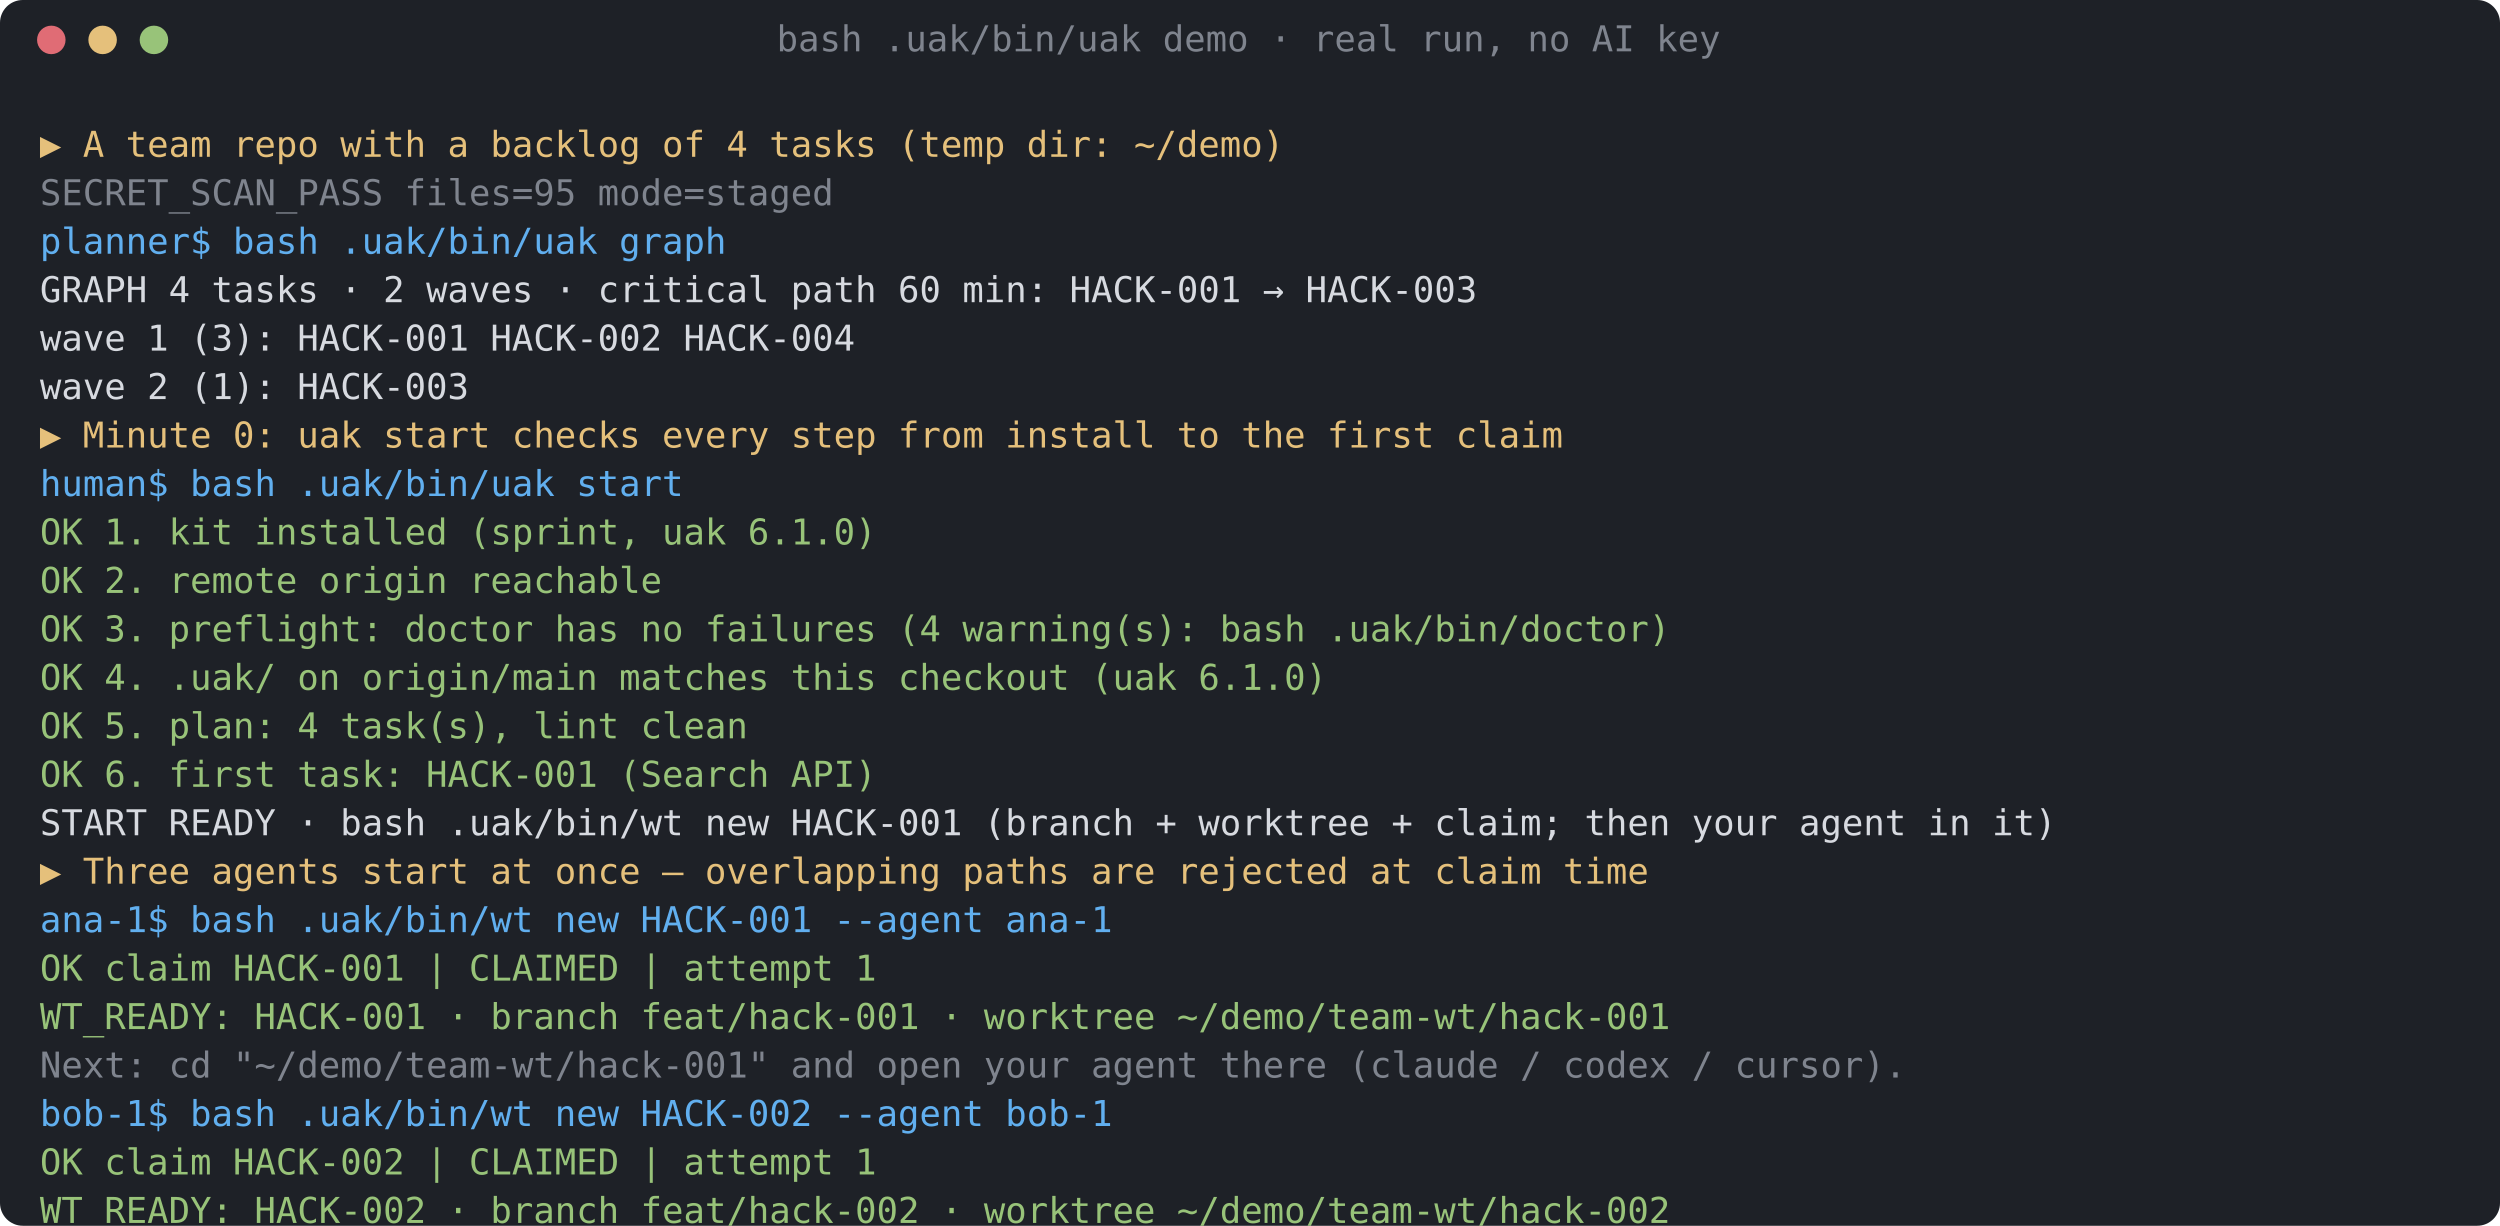
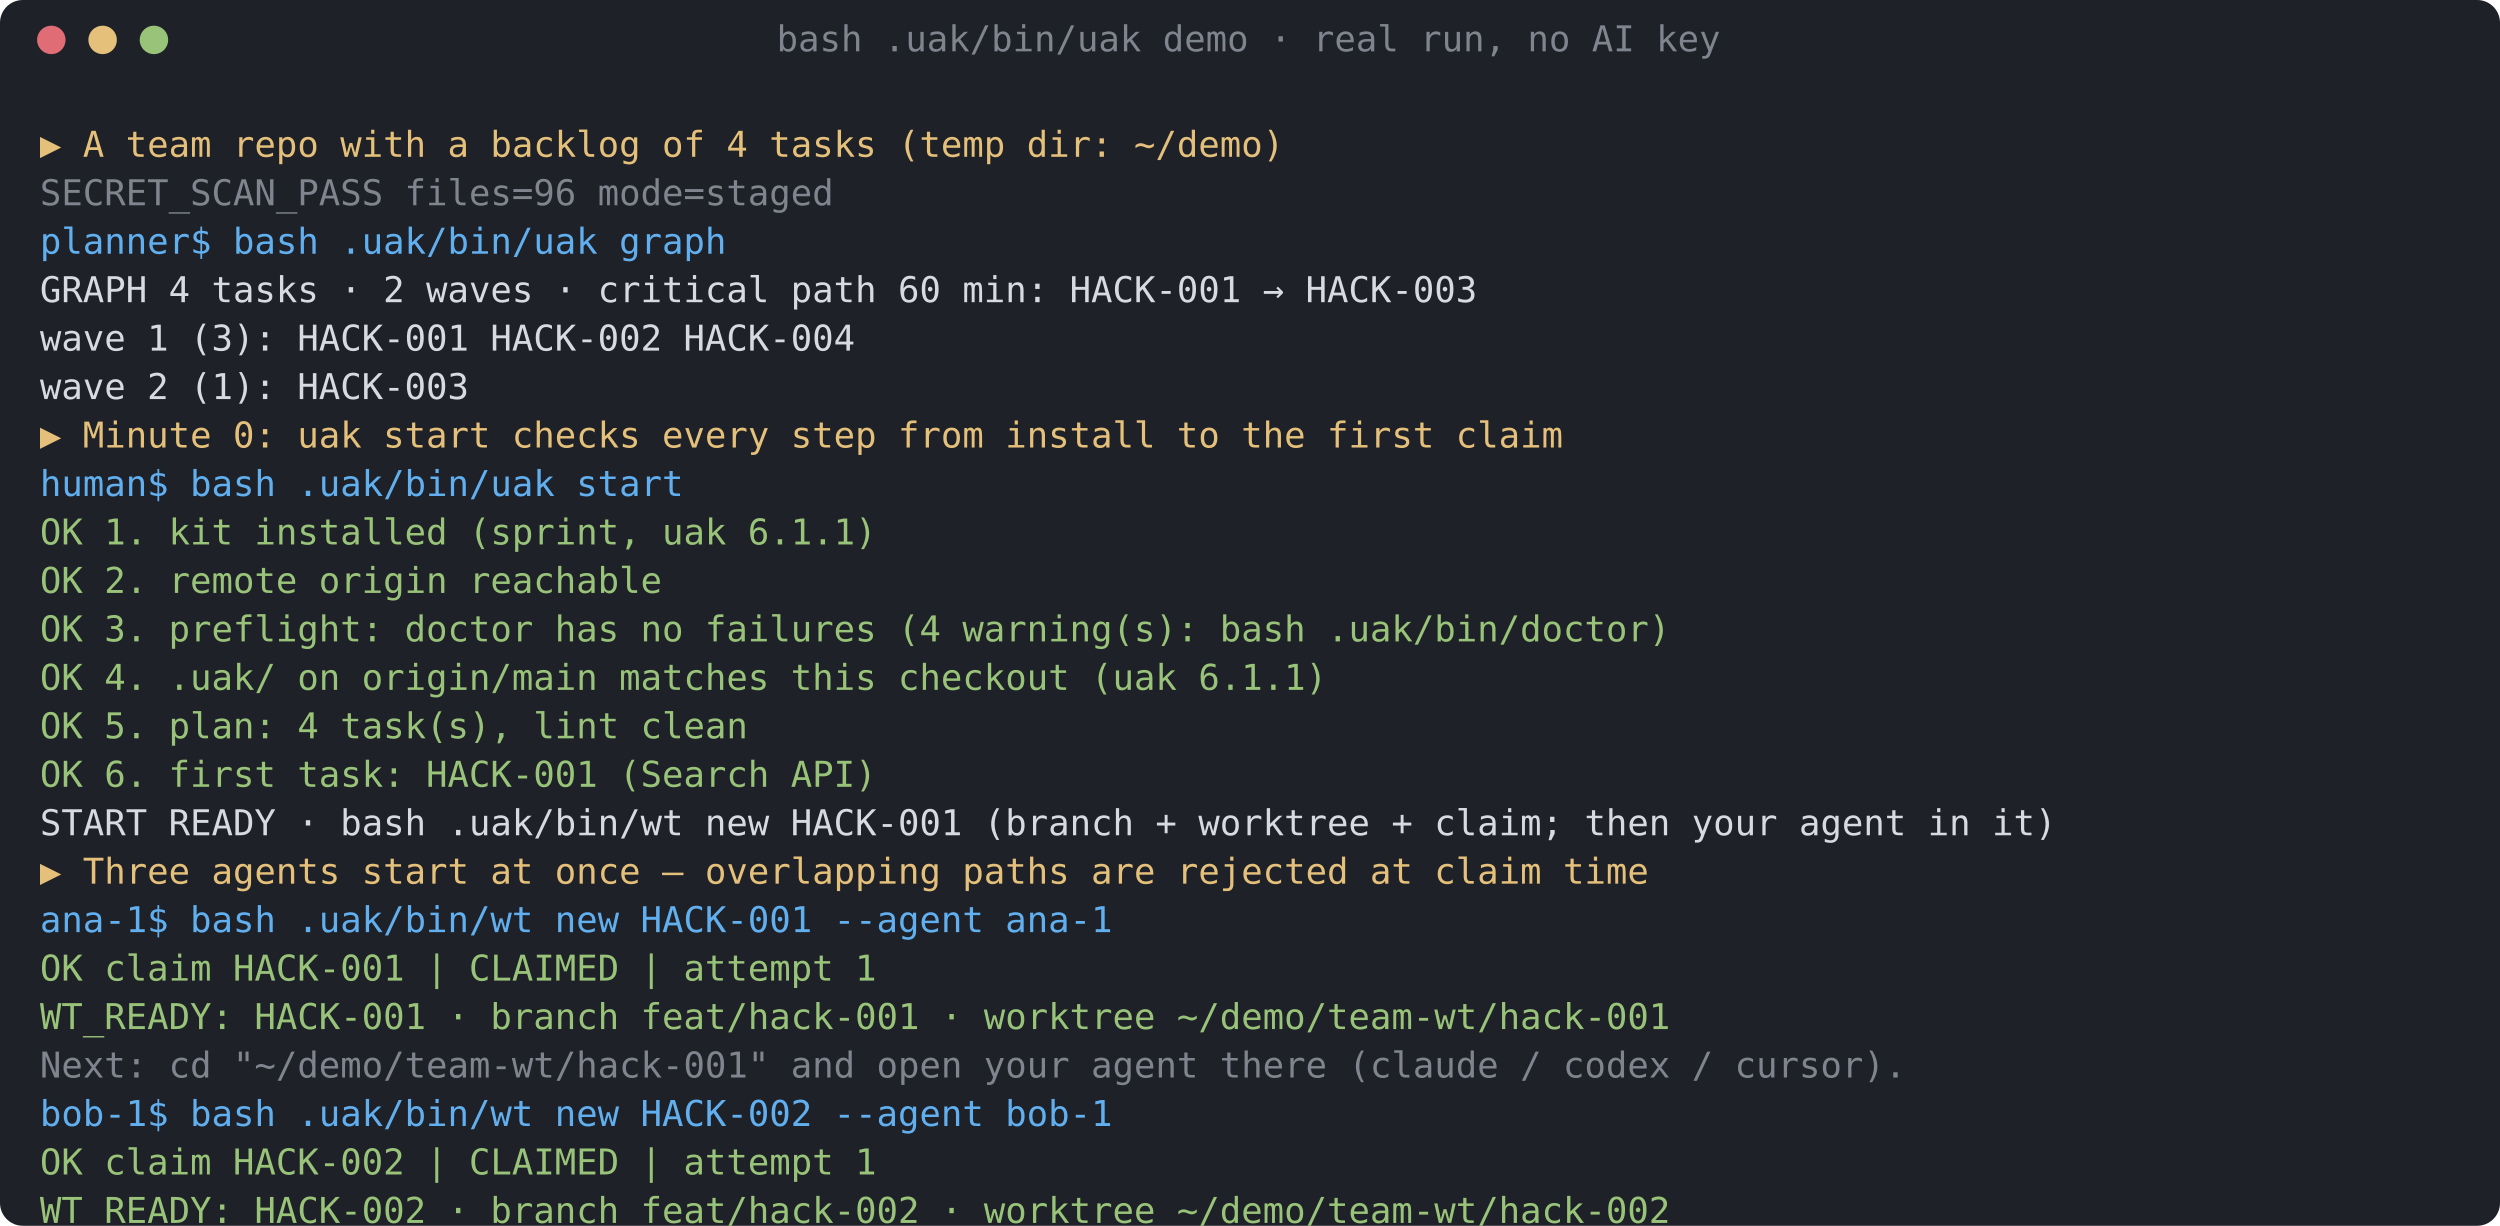
<svg xmlns="http://www.w3.org/2000/svg" width="877" height="430" viewBox="0 0 877 430" role="img" aria-label="uak demo: three agents claim, collide, loop, review and merge">
-   <style>text{font:12.5px ui-monospace,SFMono-Regular,Menlo,Consolas,monospace;white-space:pre}@keyframes l0{0%,1.727%{opacity:0}1.765%,100%{opacity:1}}.l0{animation:l0 26.06s infinite}@keyframes l1{0%,5.947%{opacity:0}5.986%,100%{opacity:1}}.l1{animation:l1 26.06s infinite}@keyframes l2{0%,6.478%{opacity:0}6.516%,100%{opacity:1}}.l2{animation:l2 26.06s infinite}@keyframes l3{0%,6.708%{opacity:0}6.746%,100%{opacity:1}}.l3{animation:l3 26.06s infinite}@keyframes l4{0%,6.938%{opacity:0}6.977%,100%{opacity:1}}.l4{animation:l4 26.06s infinite}@keyframes l5{0%,7.168%{opacity:0}7.207%,100%{opacity:1}}.l5{animation:l5 26.06s infinite}@keyframes l6{0%,7.399%{opacity:0}7.437%,100%{opacity:1}}.l6{animation:l6 26.06s infinite}@keyframes l7{0%,11.245%{opacity:0}11.283%,100%{opacity:1}}.l7{animation:l7 26.06s infinite}@keyframes l8{0%,15.465%{opacity:0}15.504%,100%{opacity:1}}.l8{animation:l8 26.06s infinite}@keyframes l9{0%,15.696%{opacity:0}15.734%,100%{opacity:1}}.l9{animation:l9 26.06s infinite}@keyframes l10{0%,15.926%{opacity:0}15.964%,100%{opacity:1}}.l10{animation:l10 26.06s infinite}@keyframes l11{0%,16.156%{opacity:0}16.194%,100%{opacity:1}}.l11{animation:l11 26.06s infinite}@keyframes l12{0%,16.386%{opacity:0}16.425%,100%{opacity:1}}.l12{animation:l12 26.06s infinite}@keyframes l13{0%,16.616%{opacity:0}16.655%,100%{opacity:1}}.l13{animation:l13 26.06s infinite}@keyframes l14{0%,16.847%{opacity:0}16.885%,100%{opacity:1}}.l14{animation:l14 26.06s infinite}@keyframes l15{0%,17.077%{opacity:0}17.115%,100%{opacity:1}}.l15{animation:l15 26.06s infinite}@keyframes l16{0%,20.922%{opacity:0}20.961%,100%{opacity:1}}.l16{animation:l16 26.06s infinite}@keyframes l17{0%,24.522%{opacity:0}24.561%,100%{opacity:1}}.l17{animation:l17 26.06s infinite}@keyframes l18{0%,24.753%{opacity:0}24.791%,100%{opacity:1}}.l18{animation:l18 26.06s infinite}@keyframes l19{0%,24.983%{opacity:0}25.021%,100%{opacity:1}}.l19{animation:l19 26.06s infinite}@keyframes l20{0%,25.213%{opacity:0}25.251%,100%{opacity:1}}.l20{animation:l20 26.06s infinite}@keyframes l21{0%,28.910%{opacity:0}28.948%,100%{opacity:1}}.l21{animation:l21 26.06s infinite}@keyframes l22{0%,29.140%{opacity:0}29.178%,100%{opacity:1}}.l22{animation:l22 26.06s infinite}@keyframes l23{0%,29.370%{opacity:0}29.409%,100%{opacity:1}}.l23{animation:l23 26.06s infinite}@keyframes l24{0%,29.600%{opacity:0}29.639%,100%{opacity:1}}.l24{animation:l24 26.06s infinite}@keyframes l25{0%,31.914%{opacity:0}31.952%,100%{opacity:1}}.l25{animation:l25 26.06s infinite}@keyframes l26{0%,32.144%{opacity:0}32.183%,100%{opacity:1}}.l26{animation:l26 26.06s infinite}@keyframes l27{0%,32.375%{opacity:0}32.413%,100%{opacity:1}}.l27{animation:l27 26.06s infinite}@keyframes l28{0%,33.740%{opacity:0}33.779%,100%{opacity:1}}.l28{animation:l28 26.06s infinite}@keyframes l29{0%,33.971%{opacity:0}34.009%,100%{opacity:1}}.l29{animation:l29 26.06s infinite}@keyframes l30{0%,34.201%{opacity:0}34.239%,100%{opacity:1}}.l30{animation:l30 26.06s infinite}@keyframes l31{0%,34.431%{opacity:0}34.469%,100%{opacity:1}}.l31{animation:l31 26.06s infinite}@keyframes l32{0%,34.661%{opacity:0}34.700%,100%{opacity:1}}.l32{animation:l32 26.06s infinite}@keyframes l33{0%,35.003%{opacity:0}35.042%,100%{opacity:1}}.l33{animation:l33 26.06s infinite}@keyframes l34{0%,35.233%{opacity:0}35.272%,100%{opacity:1}}.l34{animation:l34 26.06s infinite}@keyframes l35{0%,35.464%{opacity:0}35.502%,100%{opacity:1}}.l35{animation:l35 26.06s infinite}@keyframes l36{0%,35.694%{opacity:0}35.732%,100%{opacity:1}}.l36{animation:l36 26.06s infinite}@keyframes l37{0%,35.924%{opacity:0}35.963%,100%{opacity:1}}.l37{animation:l37 26.06s infinite}@keyframes l38{0%,36.154%{opacity:0}36.193%,100%{opacity:1}}.l38{animation:l38 26.06s infinite}@keyframes l39{0%,40.000%{opacity:0}40.039%,100%{opacity:1}}.l39{animation:l39 26.06s infinite}@keyframes l40{0%,40.253%{opacity:0}40.291%,100%{opacity:1}}.l40{animation:l40 26.06s infinite}@keyframes l41{0%,44.110%{opacity:0}44.148%,100%{opacity:1}}.l41{animation:l41 26.06s infinite}@keyframes l42{0%,48.330%{opacity:0}48.369%,100%{opacity:1}}.l42{animation:l42 26.06s infinite}@keyframes l43{0%,48.560%{opacity:0}48.599%,100%{opacity:1}}.l43{animation:l43 26.06s infinite}@keyframes l44{0%,48.791%{opacity:0}48.829%,100%{opacity:1}}.l44{animation:l44 26.06s infinite}@keyframes l45{0%,49.021%{opacity:0}49.059%,100%{opacity:1}}.l45{animation:l45 26.06s infinite}@keyframes l46{0%,49.251%{opacity:0}49.289%,100%{opacity:1}}.l46{animation:l46 26.06s infinite}@keyframes l47{0%,53.472%{opacity:0}53.510%,100%{opacity:1}}.l47{animation:l47 26.06s infinite}@keyframes l48{0%,56.406%{opacity:0}56.445%,100%{opacity:1}}.l48{animation:l48 26.06s infinite}@keyframes l49{0%,56.637%{opacity:0}56.675%,100%{opacity:1}}.l49{animation:l49 26.06s infinite}@keyframes l50{0%,56.867%{opacity:0}56.905%,100%{opacity:1}}.l50{animation:l50 26.06s infinite}@keyframes l51{0%,60.714%{opacity:0}60.752%,100%{opacity:1}}.l51{animation:l51 26.06s infinite}@keyframes l52{0%,62.509%{opacity:0}62.548%,100%{opacity:1}}.l52{animation:l52 26.06s infinite}@keyframes l53{0%,62.740%{opacity:0}62.778%,100%{opacity:1}}.l53{animation:l53 26.06s infinite}@keyframes l54{0%,66.960%{opacity:0}66.999%,100%{opacity:1}}.l54{animation:l54 26.06s infinite}@keyframes l55{0%,67.191%{opacity:0}67.229%,100%{opacity:1}}.l55{animation:l55 26.06s infinite}@keyframes l56{0%,71.037%{opacity:0}71.075%,100%{opacity:1}}.l56{animation:l56 26.06s infinite}@keyframes l57{0%,72.580%{opacity:0}72.618%,100%{opacity:1}}.l57{animation:l57 26.06s infinite}@keyframes l58{0%,72.810%{opacity:0}72.848%,100%{opacity:1}}.l58{animation:l58 26.06s infinite}@keyframes l59{0%,73.040%{opacity:0}73.078%,100%{opacity:1}}.l59{animation:l59 26.06s infinite}@keyframes l60{0%,77.012%{opacity:0}77.050%,100%{opacity:1}}.l60{animation:l60 26.06s infinite}@keyframes l61{0%,77.242%{opacity:0}77.281%,100%{opacity:1}}.l61{animation:l61 26.06s infinite}@keyframes l62{0%,77.472%{opacity:0}77.511%,100%{opacity:1}}.l62{animation:l62 26.06s infinite}@keyframes l63{0%,77.703%{opacity:0}77.741%,100%{opacity:1}}.l63{animation:l63 26.06s infinite}@keyframes l64{0%,81.549%{opacity:0}81.587%,100%{opacity:1}}.l64{animation:l64 26.06s infinite}@keyframes l65{0%,81.986%{opacity:0}82.024%,100%{opacity:1}}.l65{animation:l65 26.06s infinite}@keyframes l66{0%,82.216%{opacity:0}82.254%,100%{opacity:1}}.l66{animation:l66 26.06s infinite}@keyframes l67{0%,82.446%{opacity:0}82.484%,100%{opacity:1}}.l67{animation:l67 26.06s infinite}@keyframes l68{0%,82.676%{opacity:0}82.715%,100%{opacity:1}}.l68{animation:l68 26.06s infinite}@keyframes l69{0%,82.906%{opacity:0}82.945%,100%{opacity:1}}.l69{animation:l69 26.06s infinite}@keyframes l70{0%,83.137%{opacity:0}83.175%,100%{opacity:1}}.l70{animation:l70 26.06s infinite}@keyframes l71{0%,83.463%{opacity:0}83.501%,100%{opacity:1}}.l71{animation:l71 26.06s infinite}@keyframes l72{0%,83.693%{opacity:0}83.731%,100%{opacity:1}}.l72{animation:l72 26.06s infinite}@keyframes l73{0%,83.923%{opacity:0}83.962%,100%{opacity:1}}.l73{animation:l73 26.06s infinite}@keyframes l74{0%,84.153%{opacity:0}84.192%,100%{opacity:1}}.l74{animation:l74 26.06s infinite}@keyframes l75{0%,84.384%{opacity:0}84.422%,100%{opacity:1}}.l75{animation:l75 26.06s infinite}@keyframes l76{0%,84.614%{opacity:0}84.652%,100%{opacity:1}}.l76{animation:l76 26.06s infinite}@keyframes scroll{0%{transform:translateY(0)}29.178%{transform:translateY(-17px)}29.409%{transform:translateY(-34px)}29.639%{transform:translateY(-51px)}31.952%{transform:translateY(-68px)}32.183%{transform:translateY(-85px)}32.413%{transform:translateY(-102px)}33.779%{transform:translateY(-119px)}34.009%{transform:translateY(-136px)}34.239%{transform:translateY(-153px)}34.469%{transform:translateY(-170px)}34.700%{transform:translateY(-187px)}35.042%{transform:translateY(-204px)}35.272%{transform:translateY(-221px)}35.502%{transform:translateY(-238px)}35.732%{transform:translateY(-255px)}35.963%{transform:translateY(-272px)}36.193%{transform:translateY(-289px)}40.039%{transform:translateY(-306px)}40.291%{transform:translateY(-323px)}44.148%{transform:translateY(-340px)}48.369%{transform:translateY(-357px)}48.599%{transform:translateY(-374px)}48.829%{transform:translateY(-391px)}49.059%{transform:translateY(-408px)}49.289%{transform:translateY(-425px)}53.510%{transform:translateY(-442px)}56.445%{transform:translateY(-459px)}56.675%{transform:translateY(-476px)}56.905%{transform:translateY(-493px)}60.752%{transform:translateY(-510px)}62.548%{transform:translateY(-527px)}62.778%{transform:translateY(-544px)}66.999%{transform:translateY(-561px)}67.229%{transform:translateY(-578px)}71.075%{transform:translateY(-595px)}72.618%{transform:translateY(-612px)}72.848%{transform:translateY(-629px)}73.078%{transform:translateY(-646px)}77.050%{transform:translateY(-663px)}77.281%{transform:translateY(-680px)}77.511%{transform:translateY(-697px)}77.741%{transform:translateY(-714px)}81.587%{transform:translateY(-731px)}82.024%{transform:translateY(-748px)}82.254%{transform:translateY(-765px)}82.484%{transform:translateY(-782px)}82.715%{transform:translateY(-799px)}82.945%{transform:translateY(-816px)}83.175%{transform:translateY(-833px)}83.501%{transform:translateY(-850px)}83.731%{transform:translateY(-867px)}83.962%{transform:translateY(-884px)}84.192%{transform:translateY(-901px)}84.422%{transform:translateY(-918px)}84.652%{transform:translateY(-935px)}100%{transform:translateY(-935px)}}.scroll{animation:scroll 26.06s steps(1,end) infinite}</style>
+   <style>text{font:12.5px ui-monospace,SFMono-Regular,Menlo,Consolas,monospace;white-space:pre}@keyframes l0{0%,1.724%{opacity:0}1.762%,100%{opacity:1}}.l0{animation:l0 26.10s infinite}@keyframes l1{0%,5.938%{opacity:0}5.977%,100%{opacity:1}}.l1{animation:l1 26.10s infinite}@keyframes l2{0%,6.541%{opacity:0}6.580%,100%{opacity:1}}.l2{animation:l2 26.10s infinite}@keyframes l3{0%,6.771%{opacity:0}6.810%,100%{opacity:1}}.l3{animation:l3 26.10s infinite}@keyframes l4{0%,7.001%{opacity:0}7.039%,100%{opacity:1}}.l4{animation:l4 26.10s infinite}@keyframes l5{0%,7.231%{opacity:0}7.269%,100%{opacity:1}}.l5{animation:l5 26.10s infinite}@keyframes l6{0%,7.461%{opacity:0}7.499%,100%{opacity:1}}.l6{animation:l6 26.10s infinite}@keyframes l7{0%,11.301%{opacity:0}11.339%,100%{opacity:1}}.l7{animation:l7 26.10s infinite}@keyframes l8{0%,15.515%{opacity:0}15.553%,100%{opacity:1}}.l8{animation:l8 26.10s infinite}@keyframes l9{0%,15.745%{opacity:0}15.783%,100%{opacity:1}}.l9{animation:l9 26.10s infinite}@keyframes l10{0%,15.975%{opacity:0}16.013%,100%{opacity:1}}.l10{animation:l10 26.10s infinite}@keyframes l11{0%,16.204%{opacity:0}16.243%,100%{opacity:1}}.l11{animation:l11 26.10s infinite}@keyframes l12{0%,16.434%{opacity:0}16.473%,100%{opacity:1}}.l12{animation:l12 26.10s infinite}@keyframes l13{0%,16.664%{opacity:0}16.703%,100%{opacity:1}}.l13{animation:l13 26.10s infinite}@keyframes l14{0%,16.894%{opacity:0}16.932%,100%{opacity:1}}.l14{animation:l14 26.10s infinite}@keyframes l15{0%,17.124%{opacity:0}17.162%,100%{opacity:1}}.l15{animation:l15 26.10s infinite}@keyframes l16{0%,20.966%{opacity:0}21.004%,100%{opacity:1}}.l16{animation:l16 26.10s infinite}@keyframes l17{0%,24.561%{opacity:0}24.599%,100%{opacity:1}}.l17{animation:l17 26.10s infinite}@keyframes l18{0%,24.791%{opacity:0}24.829%,100%{opacity:1}}.l18{animation:l18 26.10s infinite}@keyframes l19{0%,25.021%{opacity:0}25.059%,100%{opacity:1}}.l19{animation:l19 26.10s infinite}@keyframes l20{0%,25.251%{opacity:0}25.289%,100%{opacity:1}}.l20{animation:l20 26.10s infinite}@keyframes l21{0%,28.961%{opacity:0}29.000%,100%{opacity:1}}.l21{animation:l21 26.10s infinite}@keyframes l22{0%,29.191%{opacity:0}29.229%,100%{opacity:1}}.l22{animation:l22 26.10s infinite}@keyframes l23{0%,29.421%{opacity:0}29.459%,100%{opacity:1}}.l23{animation:l23 26.10s infinite}@keyframes l24{0%,29.651%{opacity:0}29.689%,100%{opacity:1}}.l24{animation:l24 26.10s infinite}@keyframes l25{0%,31.953%{opacity:0}31.992%,100%{opacity:1}}.l25{animation:l25 26.10s infinite}@keyframes l26{0%,32.183%{opacity:0}32.222%,100%{opacity:1}}.l26{animation:l26 26.10s infinite}@keyframes l27{0%,32.413%{opacity:0}32.452%,100%{opacity:1}}.l27{animation:l27 26.10s infinite}@keyframes l28{0%,33.769%{opacity:0}33.807%,100%{opacity:1}}.l28{animation:l28 26.10s infinite}@keyframes l29{0%,33.999%{opacity:0}34.037%,100%{opacity:1}}.l29{animation:l29 26.10s infinite}@keyframes l30{0%,34.229%{opacity:0}34.267%,100%{opacity:1}}.l30{animation:l30 26.10s infinite}@keyframes l31{0%,34.459%{opacity:0}34.497%,100%{opacity:1}}.l31{animation:l31 26.10s infinite}@keyframes l32{0%,34.689%{opacity:0}34.727%,100%{opacity:1}}.l32{animation:l32 26.10s infinite}@keyframes l33{0%,35.041%{opacity:0}35.079%,100%{opacity:1}}.l33{animation:l33 26.10s infinite}@keyframes l34{0%,35.271%{opacity:0}35.309%,100%{opacity:1}}.l34{animation:l34 26.10s infinite}@keyframes l35{0%,35.501%{opacity:0}35.539%,100%{opacity:1}}.l35{animation:l35 26.10s infinite}@keyframes l36{0%,35.730%{opacity:0}35.769%,100%{opacity:1}}.l36{animation:l36 26.10s infinite}@keyframes l37{0%,35.960%{opacity:0}35.999%,100%{opacity:1}}.l37{animation:l37 26.10s infinite}@keyframes l38{0%,36.190%{opacity:0}36.228%,100%{opacity:1}}.l38{animation:l38 26.10s infinite}@keyframes l39{0%,40.030%{opacity:0}40.068%,100%{opacity:1}}.l39{animation:l39 26.10s infinite}@keyframes l40{0%,40.288%{opacity:0}40.327%,100%{opacity:1}}.l40{animation:l40 26.10s infinite}@keyframes l41{0%,44.142%{opacity:0}44.180%,100%{opacity:1}}.l41{animation:l41 26.10s infinite}@keyframes l42{0%,48.356%{opacity:0}48.394%,100%{opacity:1}}.l42{animation:l42 26.10s infinite}@keyframes l43{0%,48.586%{opacity:0}48.624%,100%{opacity:1}}.l43{animation:l43 26.10s infinite}@keyframes l44{0%,48.816%{opacity:0}48.854%,100%{opacity:1}}.l44{animation:l44 26.10s infinite}@keyframes l45{0%,49.046%{opacity:0}49.084%,100%{opacity:1}}.l45{animation:l45 26.10s infinite}@keyframes l46{0%,49.275%{opacity:0}49.314%,100%{opacity:1}}.l46{animation:l46 26.10s infinite}@keyframes l47{0%,53.490%{opacity:0}53.528%,100%{opacity:1}}.l47{animation:l47 26.10s infinite}@keyframes l48{0%,56.472%{opacity:0}56.511%,100%{opacity:1}}.l48{animation:l48 26.10s infinite}@keyframes l49{0%,56.702%{opacity:0}56.740%,100%{opacity:1}}.l49{animation:l49 26.10s infinite}@keyframes l50{0%,56.932%{opacity:0}56.970%,100%{opacity:1}}.l50{animation:l50 26.10s infinite}@keyframes l51{0%,60.771%{opacity:0}60.809%,100%{opacity:1}}.l51{animation:l51 26.10s infinite}@keyframes l52{0%,62.551%{opacity:0}62.589%,100%{opacity:1}}.l52{animation:l52 26.10s infinite}@keyframes l53{0%,62.781%{opacity:0}62.819%,100%{opacity:1}}.l53{animation:l53 26.10s infinite}@keyframes l54{0%,66.995%{opacity:0}67.033%,100%{opacity:1}}.l54{animation:l54 26.10s infinite}@keyframes l55{0%,67.225%{opacity:0}67.263%,100%{opacity:1}}.l55{animation:l55 26.10s infinite}@keyframes l56{0%,71.066%{opacity:0}71.105%,100%{opacity:1}}.l56{animation:l56 26.10s infinite}@keyframes l57{0%,72.548%{opacity:0}72.586%,100%{opacity:1}}.l57{animation:l57 26.10s infinite}@keyframes l58{0%,72.777%{opacity:0}72.816%,100%{opacity:1}}.l58{animation:l58 26.10s infinite}@keyframes l59{0%,73.007%{opacity:0}73.046%,100%{opacity:1}}.l59{animation:l59 26.10s infinite}@keyframes l60{0%,77.025%{opacity:0}77.063%,100%{opacity:1}}.l60{animation:l60 26.10s infinite}@keyframes l61{0%,77.255%{opacity:0}77.293%,100%{opacity:1}}.l61{animation:l61 26.10s infinite}@keyframes l62{0%,77.485%{opacity:0}77.523%,100%{opacity:1}}.l62{animation:l62 26.10s infinite}@keyframes l63{0%,77.715%{opacity:0}77.753%,100%{opacity:1}}.l63{animation:l63 26.10s infinite}@keyframes l64{0%,81.557%{opacity:0}81.595%,100%{opacity:1}}.l64{animation:l64 26.10s infinite}@keyframes l65{0%,81.995%{opacity:0}82.033%,100%{opacity:1}}.l65{animation:l65 26.10s infinite}@keyframes l66{0%,82.224%{opacity:0}82.263%,100%{opacity:1}}.l66{animation:l66 26.10s infinite}@keyframes l67{0%,82.454%{opacity:0}82.493%,100%{opacity:1}}.l67{animation:l67 26.10s infinite}@keyframes l68{0%,82.684%{opacity:0}82.722%,100%{opacity:1}}.l68{animation:l68 26.10s infinite}@keyframes l69{0%,82.914%{opacity:0}82.952%,100%{opacity:1}}.l69{animation:l69 26.10s infinite}@keyframes l70{0%,83.144%{opacity:0}83.182%,100%{opacity:1}}.l70{animation:l70 26.10s infinite}@keyframes l71{0%,83.488%{opacity:0}83.526%,100%{opacity:1}}.l71{animation:l71 26.10s infinite}@keyframes l72{0%,83.718%{opacity:0}83.756%,100%{opacity:1}}.l72{animation:l72 26.10s infinite}@keyframes l73{0%,83.947%{opacity:0}83.986%,100%{opacity:1}}.l73{animation:l73 26.10s infinite}@keyframes l74{0%,84.177%{opacity:0}84.216%,100%{opacity:1}}.l74{animation:l74 26.10s infinite}@keyframes l75{0%,84.407%{opacity:0}84.446%,100%{opacity:1}}.l75{animation:l75 26.10s infinite}@keyframes l76{0%,84.637%{opacity:0}84.675%,100%{opacity:1}}.l76{animation:l76 26.10s infinite}@keyframes scroll{0%{transform:translateY(0)}29.229%{transform:translateY(-17px)}29.459%{transform:translateY(-34px)}29.689%{transform:translateY(-51px)}31.992%{transform:translateY(-68px)}32.222%{transform:translateY(-85px)}32.452%{transform:translateY(-102px)}33.807%{transform:translateY(-119px)}34.037%{transform:translateY(-136px)}34.267%{transform:translateY(-153px)}34.497%{transform:translateY(-170px)}34.727%{transform:translateY(-187px)}35.079%{transform:translateY(-204px)}35.309%{transform:translateY(-221px)}35.539%{transform:translateY(-238px)}35.769%{transform:translateY(-255px)}35.999%{transform:translateY(-272px)}36.228%{transform:translateY(-289px)}40.068%{transform:translateY(-306px)}40.327%{transform:translateY(-323px)}44.180%{transform:translateY(-340px)}48.394%{transform:translateY(-357px)}48.624%{transform:translateY(-374px)}48.854%{transform:translateY(-391px)}49.084%{transform:translateY(-408px)}49.314%{transform:translateY(-425px)}53.528%{transform:translateY(-442px)}56.511%{transform:translateY(-459px)}56.740%{transform:translateY(-476px)}56.970%{transform:translateY(-493px)}60.809%{transform:translateY(-510px)}62.589%{transform:translateY(-527px)}62.819%{transform:translateY(-544px)}67.033%{transform:translateY(-561px)}67.263%{transform:translateY(-578px)}71.105%{transform:translateY(-595px)}72.586%{transform:translateY(-612px)}72.816%{transform:translateY(-629px)}73.046%{transform:translateY(-646px)}77.063%{transform:translateY(-663px)}77.293%{transform:translateY(-680px)}77.523%{transform:translateY(-697px)}77.753%{transform:translateY(-714px)}81.595%{transform:translateY(-731px)}82.033%{transform:translateY(-748px)}82.263%{transform:translateY(-765px)}82.493%{transform:translateY(-782px)}82.722%{transform:translateY(-799px)}82.952%{transform:translateY(-816px)}83.182%{transform:translateY(-833px)}83.526%{transform:translateY(-850px)}83.756%{transform:translateY(-867px)}83.986%{transform:translateY(-884px)}84.216%{transform:translateY(-901px)}84.446%{transform:translateY(-918px)}84.675%{transform:translateY(-935px)}100%{transform:translateY(-935px)}}.scroll{animation:scroll 26.10s steps(1,end) infinite}</style>
  <rect width="100%" height="100%" rx="8" fill="#1e2127" />
  <circle cx="18" cy="14" r="5" fill="#e06c75" />
  <circle cx="36" cy="14" r="5" fill="#e5c07b" />
  <circle cx="54" cy="14" r="5" fill="#98c379" />
  <text x="438" y="18" fill="#7f848e" text-anchor="middle">bash .uak/bin/uak demo · real run, no AI key</text>
  <clipPath id="c">
    <rect x="0" y="28" width="877" height="402" />
  </clipPath>
  <g clip-path="url(#c)">
    <g class="scroll">
      <text class="l0" x="14" y="55" fill="#e5c07b">▶ A team repo with a backlog of 4 tasks (temp dir: ~/demo)</text>
-       <text class="l1" x="14" y="72" fill="#7f848e">SECRET_SCAN_PASS files=95 mode=staged</text>
+       <text class="l1" x="14" y="72" fill="#7f848e">SECRET_SCAN_PASS files=96 mode=staged</text>
      <text class="l2" x="14" y="89" fill="#61afef">  planner$ bash .uak/bin/uak graph</text>
      <text class="l3" x="14" y="106" fill="#d7dae0">    GRAPH 4 tasks · 2 waves · critical path 60 min: HACK-001 → HACK-003</text>
      <text class="l4" x="14" y="123" fill="#d7dae0">    wave 1 (3): HACK-001 HACK-002 HACK-004</text>
      <text class="l5" x="14" y="140" fill="#d7dae0">    wave 2 (1): HACK-003</text>
      <text class="l6" x="14" y="157" fill="#e5c07b">▶ Minute 0: uak start checks every step from install to the first claim</text>
      <text class="l7" x="14" y="174" fill="#61afef">  human$ bash .uak/bin/uak start</text>
-       <text class="l8" x="14" y="191" fill="#98c379">    OK    1. kit installed (sprint, uak 6.1.0)</text>
+       <text class="l8" x="14" y="191" fill="#98c379">    OK    1. kit installed (sprint, uak 6.1.1)</text>
      <text class="l9" x="14" y="208" fill="#98c379">    OK    2. remote origin reachable</text>
      <text class="l10" x="14" y="225" fill="#98c379">    OK    3. preflight: doctor has no failures (4 warning(s): bash .uak/bin/doctor)</text>
-       <text class="l11" x="14" y="242" fill="#98c379">    OK    4. .uak/ on origin/main matches this checkout (uak 6.1.0)</text>
+       <text class="l11" x="14" y="242" fill="#98c379">    OK    4. .uak/ on origin/main matches this checkout (uak 6.1.1)</text>
      <text class="l12" x="14" y="259" fill="#98c379">    OK    5. plan: 4 task(s), lint clean</text>
      <text class="l13" x="14" y="276" fill="#98c379">    OK    6. first task: HACK-001 (Search API)</text>
      <text class="l14" x="14" y="293" fill="#d7dae0">    START READY · bash .uak/bin/wt new HACK-001   (branch + worktree + claim; then your agent in it)</text>
      <text class="l15" x="14" y="310" fill="#e5c07b">▶ Three agents start at once — overlapping paths are rejected at claim time</text>
      <text class="l16" x="14" y="327" fill="#61afef">  ana-1$ bash .uak/bin/wt new HACK-001 --agent ana-1</text>
      <text class="l17" x="14" y="344" fill="#98c379">    OK claim HACK-001 | CLAIMED | attempt 1</text>
      <text class="l18" x="14" y="361" fill="#98c379">    WT_READY: HACK-001 · branch feat/hack-001 · worktree ~/demo/team-wt/hack-001</text>
      <text class="l19" x="14" y="378" fill="#7f848e">    Next: cd "~/demo/team-wt/hack-001" and open your agent there (claude / codex / cursor).</text>
      <text class="l20" x="14" y="395" fill="#61afef">  bob-1$ bash .uak/bin/wt new HACK-002 --agent bob-1</text>
      <text class="l21" x="14" y="412" fill="#98c379">    OK claim HACK-002 | CLAIMED | attempt 1</text>
      <text class="l22" x="14" y="429" fill="#98c379">    WT_READY: HACK-002 · branch feat/hack-002 · worktree ~/demo/team-wt/hack-002</text>
      <text class="l23" x="14" y="446" fill="#7f848e">    Next: cd "~/demo/team-wt/hack-002" and open your agent there (claude / codex / cursor).</text>
      <text class="l24" x="14" y="463" fill="#61afef">  cy-1$ bash .uak/bin/wt new HACK-004 --agent cy-1</text>
      <text class="l25" x="14" y="480" fill="#e06c75">    CONFLICT: HACK-004 overlaps HACK-001 (ana-1); pick another task, or wait once: uak wait HACK-001 --for integrated </text>
      <text class="l26" x="14" y="497" fill="#98c379">  ✓ cy-1 cannot take HACK-004: it overlaps ana-1's src/api.sh</text>
      <text class="l27" x="14" y="514" fill="#61afef">  cy-1$ bash .uak/bin/uak next</text>
      <text class="l28" x="14" y="531" fill="#d7dae0">    No eligible candidate (priority, dependencies, claims or authorization).</text>
      <text class="l29" x="14" y="548" fill="#d7dae0">    Why not HACK-004: its Paths overlap HACK-001 of ana-1 (CLAIMED); it opens when that one merges.</text>
      <text class="l30" x="14" y="565" fill="#d7dae0">    Waiting on dependencies: 1 task(s); HACK-003 waits on HACK-001 (CLAIMED).</text>
      <text class="l31" x="14" y="582" fill="#d7dae0">    Idle: improve tests → polish demo → rehearse. Do not poll uak next in a loop; wait for a message or a new task.</text>
      <text class="l32" x="14" y="599" fill="#61afef">  human$ bash .uak/bin/board</text>
-       <text class="l33" x="14" y="616" fill="#d7dae0">    UAK BOARD · main@1739fb1 · 4 tasks · CLAIMED 2 · AVAILABLE 2 · freeze in 5h59m</text>
+       <text class="l33" x="14" y="616" fill="#d7dae0">    UAK BOARD · main@4ac443e · 4 tasks · CLAIMED 2 · AVAILABLE 2 · freeze in 5h59m</text>
      <text class="l34" x="14" y="633" fill="#d7dae0">    CLAIMED    HACK-001  ana-1      lease 44m    w1  Search API</text>
      <text class="l35" x="14" y="650" fill="#d7dae0">    CLAIMED    HACK-002  bob-1      lease 44m    w1  Results UI</text>
      <text class="l36" x="14" y="667" fill="#d7dae0">    AVAILABLE  HACK-003  P0         -            w2  Ranking</text>
      <text class="l37" x="14" y="684" fill="#d7dae0">    AVAILABLE  HACK-004  P1         -            w1  API cache</text>
      <text class="l38" x="14" y="701" fill="#e5c07b">▶ ana-1 sees the test fail on its assertion before touching the code (test-first)</text>
      <text class="l39" x="14" y="718" fill="#61afef">  ana-1$ bash .uak/bin/uak red HACK-001</text>
      <text class="l40" x="14" y="735" fill="#e5c07b">▶ ana-1 fixes the failing API with a bounded loop (fake agent: no AI key needed)</text>
      <text class="l41" x="14" y="752" fill="#61afef">  ana-1$ bash .uak/bin/uak loop --verify bash tests/api_test.sh --agent bash ~/demo/fake-agent.sh --max 5 --task HACK-</text>
      <text class="l42" x="14" y="769" fill="#e06c75">    LOOP_FAIL iteration=1 exit=1 · expected: 3 results for pompe, got: 0 results for pompe</text>
      <text class="l43" x="14" y="786" fill="#e06c75">    LOOP_FAIL iteration=2 exit=1 · expected: 3 results for pompe, got: 2 results for pompe</text>
      <text class="l44" x="14" y="803" fill="#98c379">    LOOP_PASS iteration=3 · api ok</text>
      <text class="l45" x="14" y="820" fill="#7f848e">    LOOP_SUMMARY 3 iteration(s) · 1 s · changed: 1 file changed, 1 insertion(+), 1 deletion(-) · log ~/demo/team/.git/</text>
      <text class="l46" x="14" y="837" fill="#e5c07b">▶ ana-1 ships: push + PR + evidence → a reviewer is asked by rotation</text>
      <text class="l47" x="14" y="854" fill="#61afef">  ana-1$ bash .uak/bin/uak done HACK-001 --pr https://github.com/example/demo/pull/1 --evidence bash tests/api_test.sh</text>
      <text class="l48" x="14" y="871" fill="#98c379">    OK done HACK-001 | REVIEW | attempt 1</text>
      <text class="l49" x="14" y="888" fill="#7f848e">    Next: bash .uak/bin/uak wait HACK-001 --for approve (one call; returns on approve or reject). Meanwhile: uak next </text>
      <text class="l50" x="14" y="905" fill="#e5c07b">▶ bob-1 (not the author) reviews the exact SHA, then the gated merge queue integrates it</text>
-       <text class="l51" x="14" y="922" fill="#61afef">  bob-1$ bash .uak/bin/uak review HACK-001 --sha 8848c5f --verdict approve</text>
+       <text class="l51" x="14" y="922" fill="#61afef">  bob-1$ bash .uak/bin/uak review HACK-001 --sha 1e5ccf1 --verdict approve</text>
      <text class="l52" x="14" y="939" fill="#98c379">    OK review HACK-001 | REVIEW | attempt 1</text>
      <text class="l53" x="14" y="956" fill="#61afef">  ana-1$ bash .uak/bin/uak merge HACK-001</text>
-       <text class="l54" x="14" y="973" fill="#98c379">    OK merge HACK-001 | INTEGRATED | d4f3cd7 | review bob-1 | atomic claims+main</text>
+       <text class="l54" x="14" y="973" fill="#98c379">    OK merge HACK-001 | INTEGRATED | ec9b534 | review bob-1 | atomic claims+main</text>
      <text class="l55" x="14" y="990" fill="#e5c07b">▶ The dependent task unlocks by itself</text>
      <text class="l56" x="14" y="1007" fill="#61afef">  cy-1$ bash .uak/bin/uak next</text>
      <text class="l57" x="14" y="1024" fill="#d7dae0">    HACK-003 | AVAILABLE | P0</text>
      <text class="l58" x="14" y="1041" fill="#7f848e">    Next: Write its tests, see them fail (uak red HACK-003), then implement until this passes: true</text>
      <text class="l59" x="14" y="1058" fill="#61afef">  cy-1$ bash .uak/bin/wt new HACK-003 --agent cy-1</text>
      <text class="l60" x="14" y="1075" fill="#98c379">    OK claim HACK-003 | CLAIMED | attempt 1</text>
      <text class="l61" x="14" y="1092" fill="#98c379">    WT_READY: HACK-003 · branch feat/hack-003 · worktree ~/demo/team-wt/hack-003</text>
      <text class="l62" x="14" y="1109" fill="#7f848e">    Next: cd "~/demo/team-wt/hack-003" and open your agent there (claude / codex / cursor).</text>
      <text class="l63" x="14" y="1126" fill="#e5c07b">▶ What the human sees: one board, one set of numbers</text>
      <text class="l64" x="14" y="1143" fill="#61afef">  human$ bash .uak/bin/board</text>
-       <text class="l65" x="14" y="1160" fill="#d7dae0">    UAK BOARD · main@d4f3cd7 · 4 tasks · CLAIMED 2 · AVAILABLE 1 · INTEGRATED 1 · freeze in 5h59m</text>
+       <text class="l65" x="14" y="1160" fill="#d7dae0">    UAK BOARD · main@ec9b534 · 4 tasks · CLAIMED 2 · AVAILABLE 1 · INTEGRATED 1 · freeze in 5h59m</text>
      <text class="l66" x="14" y="1177" fill="#d7dae0">    CLAIMED    HACK-002  bob-1      lease 44m    w1  Results UI</text>
      <text class="l67" x="14" y="1194" fill="#d7dae0">    CLAIMED    HACK-003  cy-1       lease 44m    w2  Ranking</text>
      <text class="l68" x="14" y="1211" fill="#d7dae0">    AVAILABLE  HACK-004  P1         -            w1  API cache</text>
      <text class="l69" x="14" y="1228" fill="#98c379">    INTEGRATED HACK-001</text>
      <text class="l70" x="14" y="1245" fill="#61afef">  human$ bash .uak/bin/stats</text>
      <text class="l71" x="14" y="1262" fill="#d7dae0">    UAK STATS · claims commits 12</text>
      <text class="l72" x="14" y="1279" fill="#d7dae0">    tasks: CLAIMED 2 · INTEGRATED 1</text>
      <text class="l73" x="14" y="1296" fill="#d7dae0">    messages: 3</text>
      <text class="l74" x="14" y="1313" fill="#d7dae0">    reviews: approve 1 · reject 0</text>
      <text class="l75" x="14" y="1330" fill="#98c379">✓ Done: 3 agents, 1 conflict avoided, 1 red before the code, 1 bounded loop, 1 independent review, 1 gated merge.</text>
      <text class="l76" x="14" y="1347" fill="#d7dae0">  Use it for real: bash install.sh --mode sprint &lt;your-repo&gt;</text>
    </g>
  </g>
</svg>
